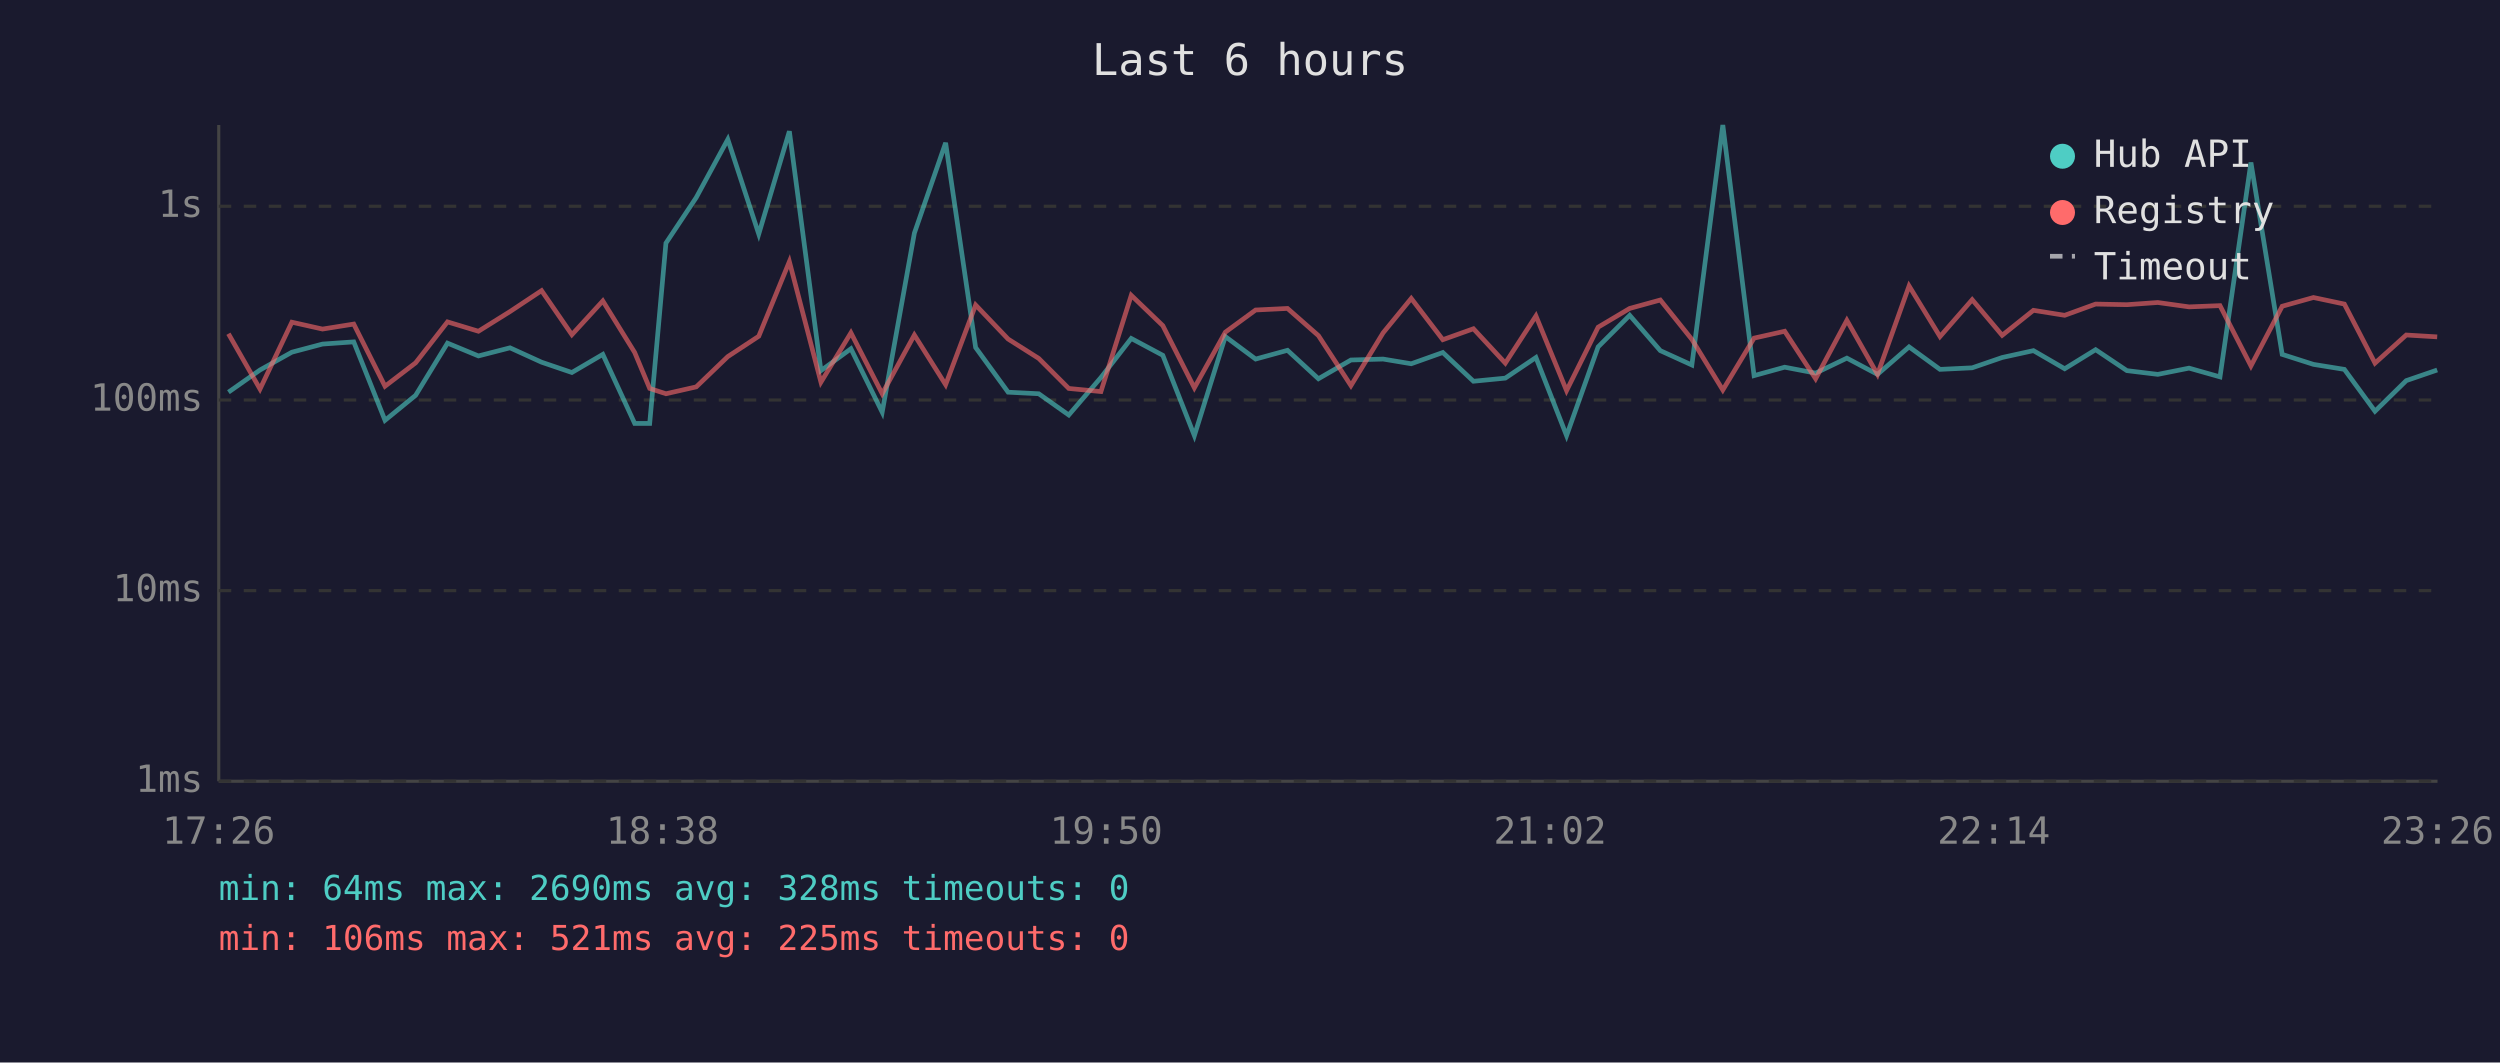
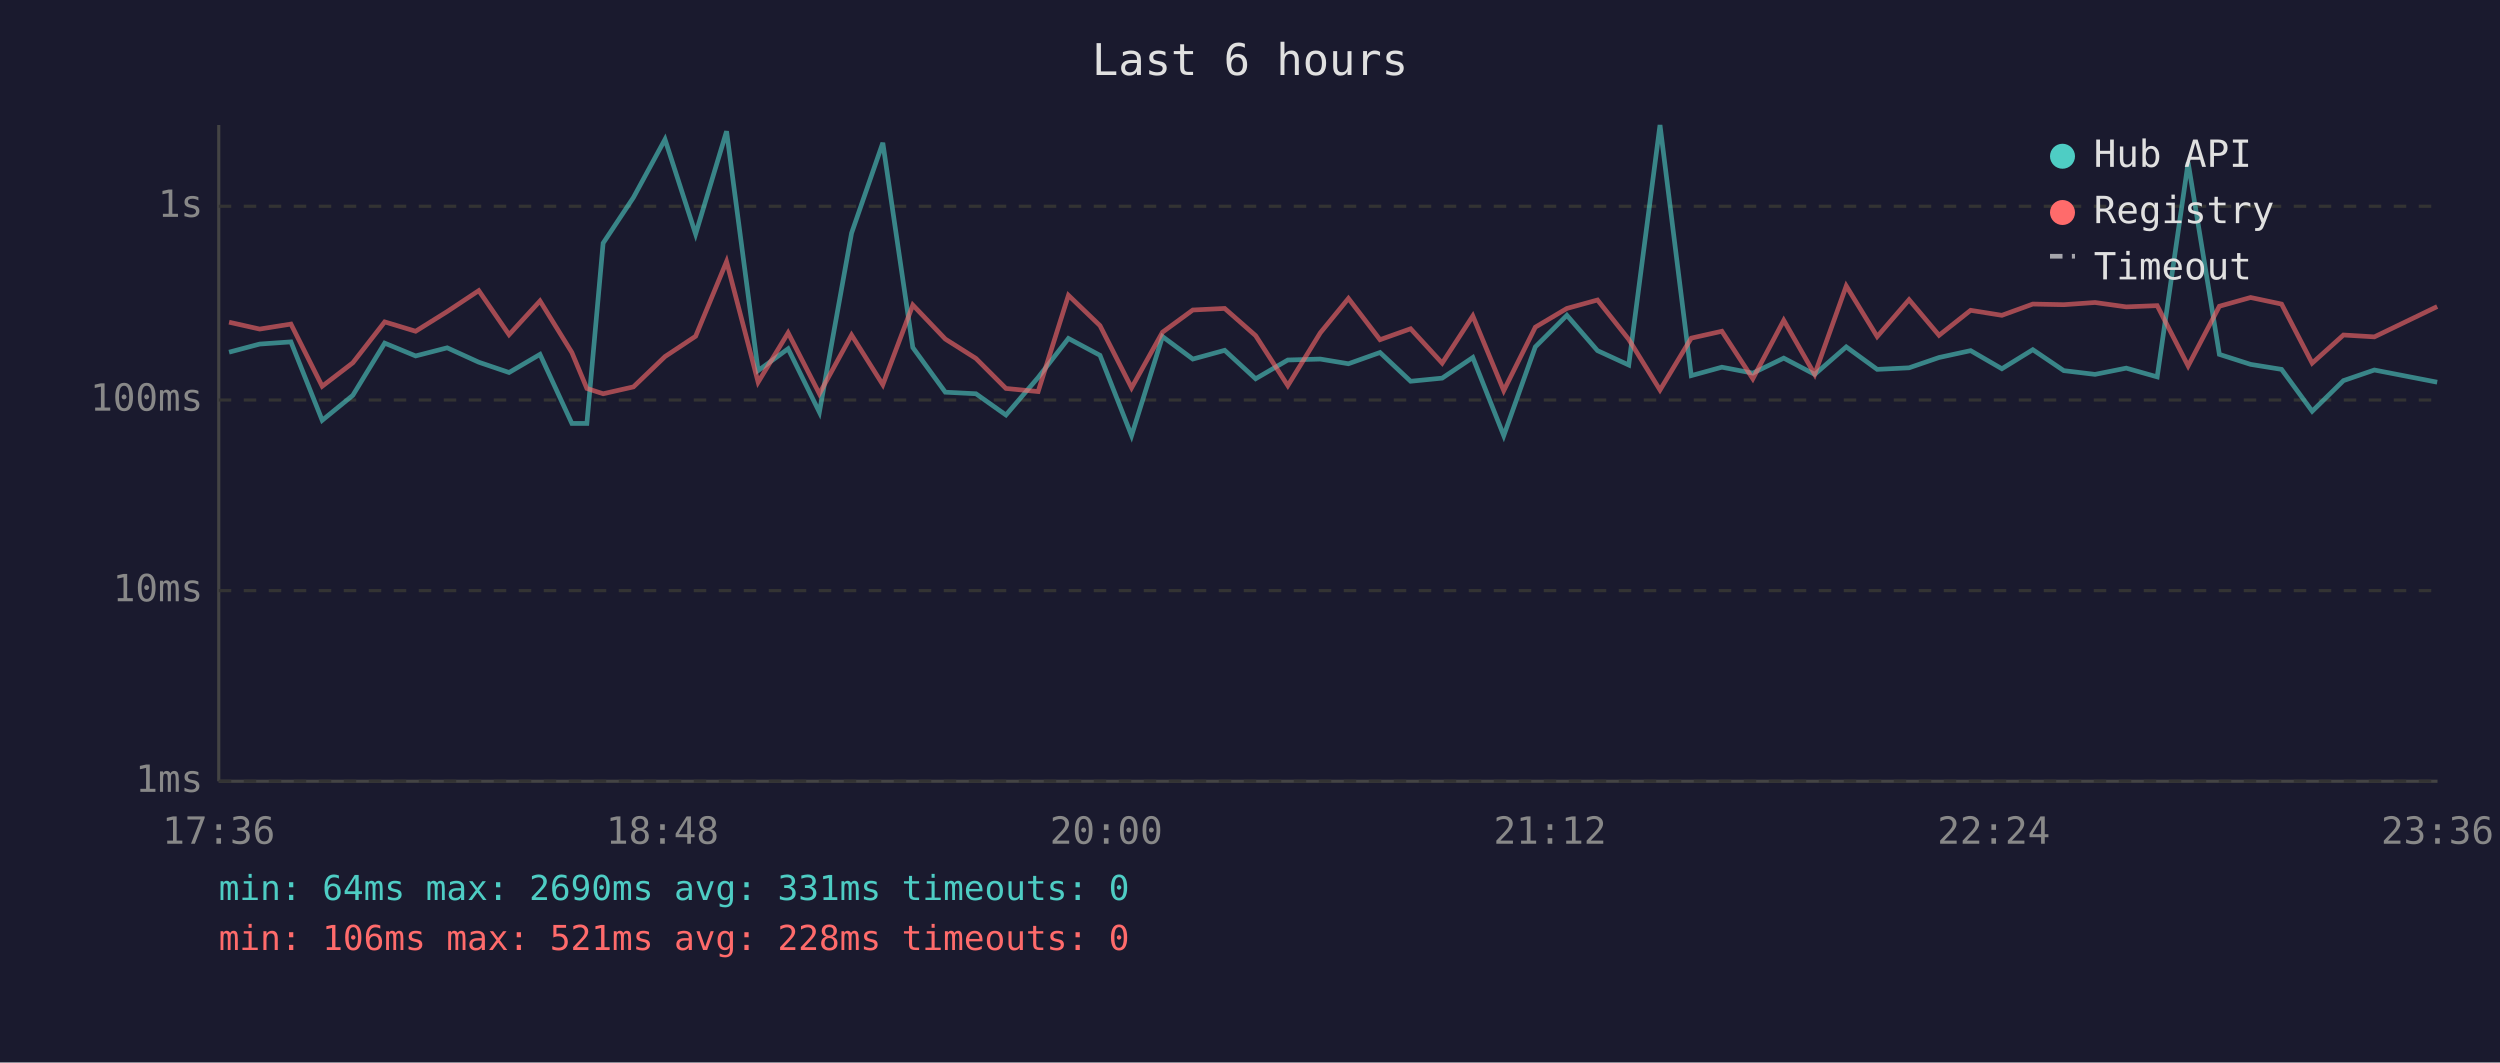
<svg xmlns="http://www.w3.org/2000/svg" viewBox="0 0 800 340" font-family="monospace" font-size="12">
  <rect width="800" height="340" fill="#1a1a2e" />
  <text x="400" y="24" fill="#e0e0e0" font-size="14" text-anchor="middle">Last 6 hours</text>
  <line x1="70" y1="40" x2="70" y2="250" stroke="#444" stroke-width="1" />
  <line x1="70" y1="250" x2="780" y2="250" stroke="#444" stroke-width="1" />
  <line x1="70" y1="250" x2="780" y2="250" stroke="#333" stroke-width="1" stroke-dasharray="4" />
  <text x="65" y="250" fill="#888" text-anchor="end" dominant-baseline="middle">1ms</text>
  <line x1="70" y1="189" x2="780" y2="189" stroke="#333" stroke-width="1" stroke-dasharray="4" />
  <text x="65" y="189" fill="#888" text-anchor="end" dominant-baseline="middle">10ms</text>
  <line x1="70" y1="128" x2="780" y2="128" stroke="#333" stroke-width="1" stroke-dasharray="4" />
  <text x="65" y="128" fill="#888" text-anchor="end" dominant-baseline="middle">100ms</text>
  <line x1="70" y1="66" x2="780" y2="66" stroke="#333" stroke-width="1" stroke-dasharray="4" />
  <text x="65" y="66" fill="#888" text-anchor="end" dominant-baseline="middle">1s</text>
-   <text x="70" y="270" fill="#888" text-anchor="middle">17:26</text>
-   <text x="212" y="270" fill="#888" text-anchor="middle">18:38</text>
-   <text x="354" y="270" fill="#888" text-anchor="middle">19:50</text>
-   <text x="496" y="270" fill="#888" text-anchor="middle">21:02</text>
-   <text x="638" y="270" fill="#888" text-anchor="middle">22:14</text>
-   <text x="780" y="270" fill="#888" text-anchor="middle">23:26</text>
-   <polyline points="73.1,125.5 83.2,118.4 93.4,112.7 103.2,110.1 113.2,109.4 123.2,134.5 133.0,126.5 143.2,109.8 153.1,113.9 163.2,111.3 173.3,115.9 183.0,119.2 192.9,113.4 203.1,135.5 207.9,135.5 213.1,77.8 222.8,63.2 232.9,44.6 242.8,74.9 252.6,42.0 262.7,118.6 272.3,111.6 282.3,131.9 292.6,74.6 302.6,45.7 312.2,111.2 322.6,125.5 332.4,126.0 342.0,132.8 352.3,120.8 362.0,108.3 372.1,113.7 382.2,139.4 392.1,107.7 401.8,114.9 412.0,112.1 421.9,121.2 432.3,115.2 442.6,114.9 451.6,116.4 461.7,112.8 471.5,122.0 481.7,121.0 491.5,114.4 501.3,139.4 511.4,111.0 521.5,100.9 531.3,112.2 541.4,116.8 551.3,40.0 561.3,120.2 571.1,117.5 581.0,119.4 591.0,114.6 600.8,119.8 610.9,111.0 620.8,118.2 631.1,117.7 640.7,114.4 650.7,112.2 660.7,118.0 670.6,111.9 680.6,118.6 690.5,119.8 700.5,117.8 710.4,120.6 720.3,52.0 730.3,113.4 740.3,116.6 750.2,118.2 760.0,131.6 770.0,121.8 779.9,118.4" fill="none" stroke="#4ecdc4" stroke-width="1.5" opacity="0.6" />
-   <polyline points="73.1,106.8 83.2,124.5 93.4,103.1 103.2,105.3 113.2,103.7 123.2,123.6 133.0,116.1 143.2,103.0 153.1,106.0 163.2,99.7 173.3,93.0 183.0,107.1 192.9,96.3 203.1,112.8 207.9,124.3 213.1,126.0 222.8,123.8 232.9,114.1 242.8,107.6 252.6,83.7 262.7,122.3 272.3,106.5 282.3,126.0 292.6,107.2 302.6,123.1 312.2,97.6 322.6,108.5 332.4,114.7 342.0,124.3 352.3,125.3 362.0,94.5 372.1,104.2 382.2,124.1 392.1,106.3 401.8,99.2 412.0,98.7 421.9,107.4 432.3,123.4 442.6,106.5 451.6,95.5 461.7,108.7 471.5,105.2 481.7,116.2 491.5,101.1 501.3,125.0 511.4,104.7 521.5,98.7 531.3,96.0 541.4,108.6 551.3,124.8 561.3,108.2 571.1,106.0 581.0,121.2 591.0,102.5 600.8,119.8 610.9,91.5 620.8,107.7 631.1,95.9 640.7,107.3 650.7,99.3 660.7,100.9 670.6,97.3 680.6,97.5 690.5,96.8 700.5,98.2 710.4,97.8 720.3,117.1 730.3,98.0 740.3,95.2 750.2,97.3 760.0,116.2 770.0,107.2 779.9,107.8" fill="none" stroke="#ff6b6b" stroke-width="1.5" opacity="0.6" />
+   <text x="70" y="270" fill="#888" text-anchor="middle">17:36</text>
+   <text x="212" y="270" fill="#888" text-anchor="middle">18:48</text>
+   <text x="354" y="270" fill="#888" text-anchor="middle">20:00</text>
+   <text x="496" y="270" fill="#888" text-anchor="middle">21:12</text>
+   <text x="638" y="270" fill="#888" text-anchor="middle">22:24</text>
+   <text x="780" y="270" fill="#888" text-anchor="middle">23:36</text>
+   <polyline points="73.3,112.7 83.1,110.1 93.1,109.4 103.1,134.5 112.9,126.5 123.1,109.8 133.0,113.9 143.1,111.3 153.2,115.9 162.9,119.2 172.8,113.4 183.0,135.5 187.8,135.5 193.0,77.8 202.7,63.2 212.8,44.6 222.6,74.9 232.5,42.0 242.6,118.6 252.2,111.6 262.2,131.9 272.5,74.6 282.5,45.7 292.1,111.2 302.5,125.5 312.3,126.0 321.9,132.8 332.2,120.8 341.9,108.3 352.0,113.7 362.1,139.4 372.0,107.7 381.7,114.9 391.9,112.1 401.8,121.2 412.1,115.2 422.5,114.9 431.5,116.4 441.6,112.8 451.4,122.0 461.5,121.0 471.3,114.4 481.2,139.4 491.3,111.0 501.4,100.9 511.2,112.2 521.2,116.8 531.2,40.0 541.2,120.2 551.0,117.5 560.9,119.4 570.8,114.6 580.7,119.8 590.8,111.0 600.7,118.2 610.9,117.7 620.5,114.4 630.6,112.2 640.6,118.0 650.5,111.9 660.4,118.6 670.4,119.8 680.4,117.8 690.3,120.6 700.2,52.0 710.2,113.4 720.2,116.6 730.1,118.2 739.9,131.6 749.9,121.8 759.8,118.4 779.9,122.3" fill="none" stroke="#4ecdc4" stroke-width="1.5" opacity="0.6" />
+   <polyline points="73.3,103.1 83.1,105.3 93.1,103.7 103.1,123.6 112.9,116.1 123.1,103.0 133.0,106.0 143.1,99.7 153.2,93.0 162.9,107.1 172.8,96.3 183.0,112.8 187.8,124.3 193.0,126.0 202.7,123.8 212.8,114.1 222.6,107.6 232.5,83.7 242.6,122.3 252.2,106.5 262.2,126.0 272.5,107.2 282.5,123.1 292.1,97.6 302.5,108.5 312.3,114.7 321.9,124.3 332.2,125.3 341.9,94.5 352.0,104.2 362.1,124.1 372.0,106.3 381.7,99.2 391.9,98.7 401.8,107.4 412.1,123.4 422.5,106.5 431.5,95.5 441.6,108.7 451.4,105.2 461.5,116.2 471.3,101.1 481.2,125.0 491.3,104.7 501.4,98.7 511.2,96.0 521.2,108.6 531.2,124.8 541.2,108.2 551.0,106.0 560.9,121.2 570.8,102.5 580.7,119.8 590.8,91.5 600.7,107.7 610.9,95.9 620.5,107.3 630.6,99.3 640.6,100.9 650.5,97.3 660.4,97.5 670.4,96.8 680.4,98.2 690.3,97.8 700.2,117.1 710.2,98.0 720.2,95.2 730.1,97.3 739.9,116.2 749.9,107.2 759.8,107.8 779.9,98.1" fill="none" stroke="#ff6b6b" stroke-width="1.5" opacity="0.6" />
  <circle cx="660" cy="50" r="4" fill="#4ecdc4" />
  <text x="670" y="50" fill="#e0e0e0" dominant-baseline="middle">Hub API</text>
  <circle cx="660" cy="68" r="4" fill="#ff6b6b" />
  <text x="670" y="68" fill="#e0e0e0" dominant-baseline="middle">Registry</text>
  <line x1="656" y1="82" x2="664" y2="82" stroke="#e0e0e0" stroke-width="1.5" stroke-dasharray="4,3" opacity="0.7" />
  <text x="670" y="86" fill="#e0e0e0" dominant-baseline="middle">Timeout</text>
-   <text x="70" y="288" fill="#4ecdc4" font-size="11">min: 64ms  max: 2690ms  avg: 328ms  timeouts: 0</text>
-   <text x="70" y="304" fill="#ff6b6b" font-size="11">min: 106ms  max: 521ms  avg: 225ms  timeouts: 0</text>
+   <text x="70" y="288" fill="#4ecdc4" font-size="11">min: 64ms  max: 2690ms  avg: 331ms  timeouts: 0</text>
+   <text x="70" y="304" fill="#ff6b6b" font-size="11">min: 106ms  max: 521ms  avg: 228ms  timeouts: 0</text>
</svg>
